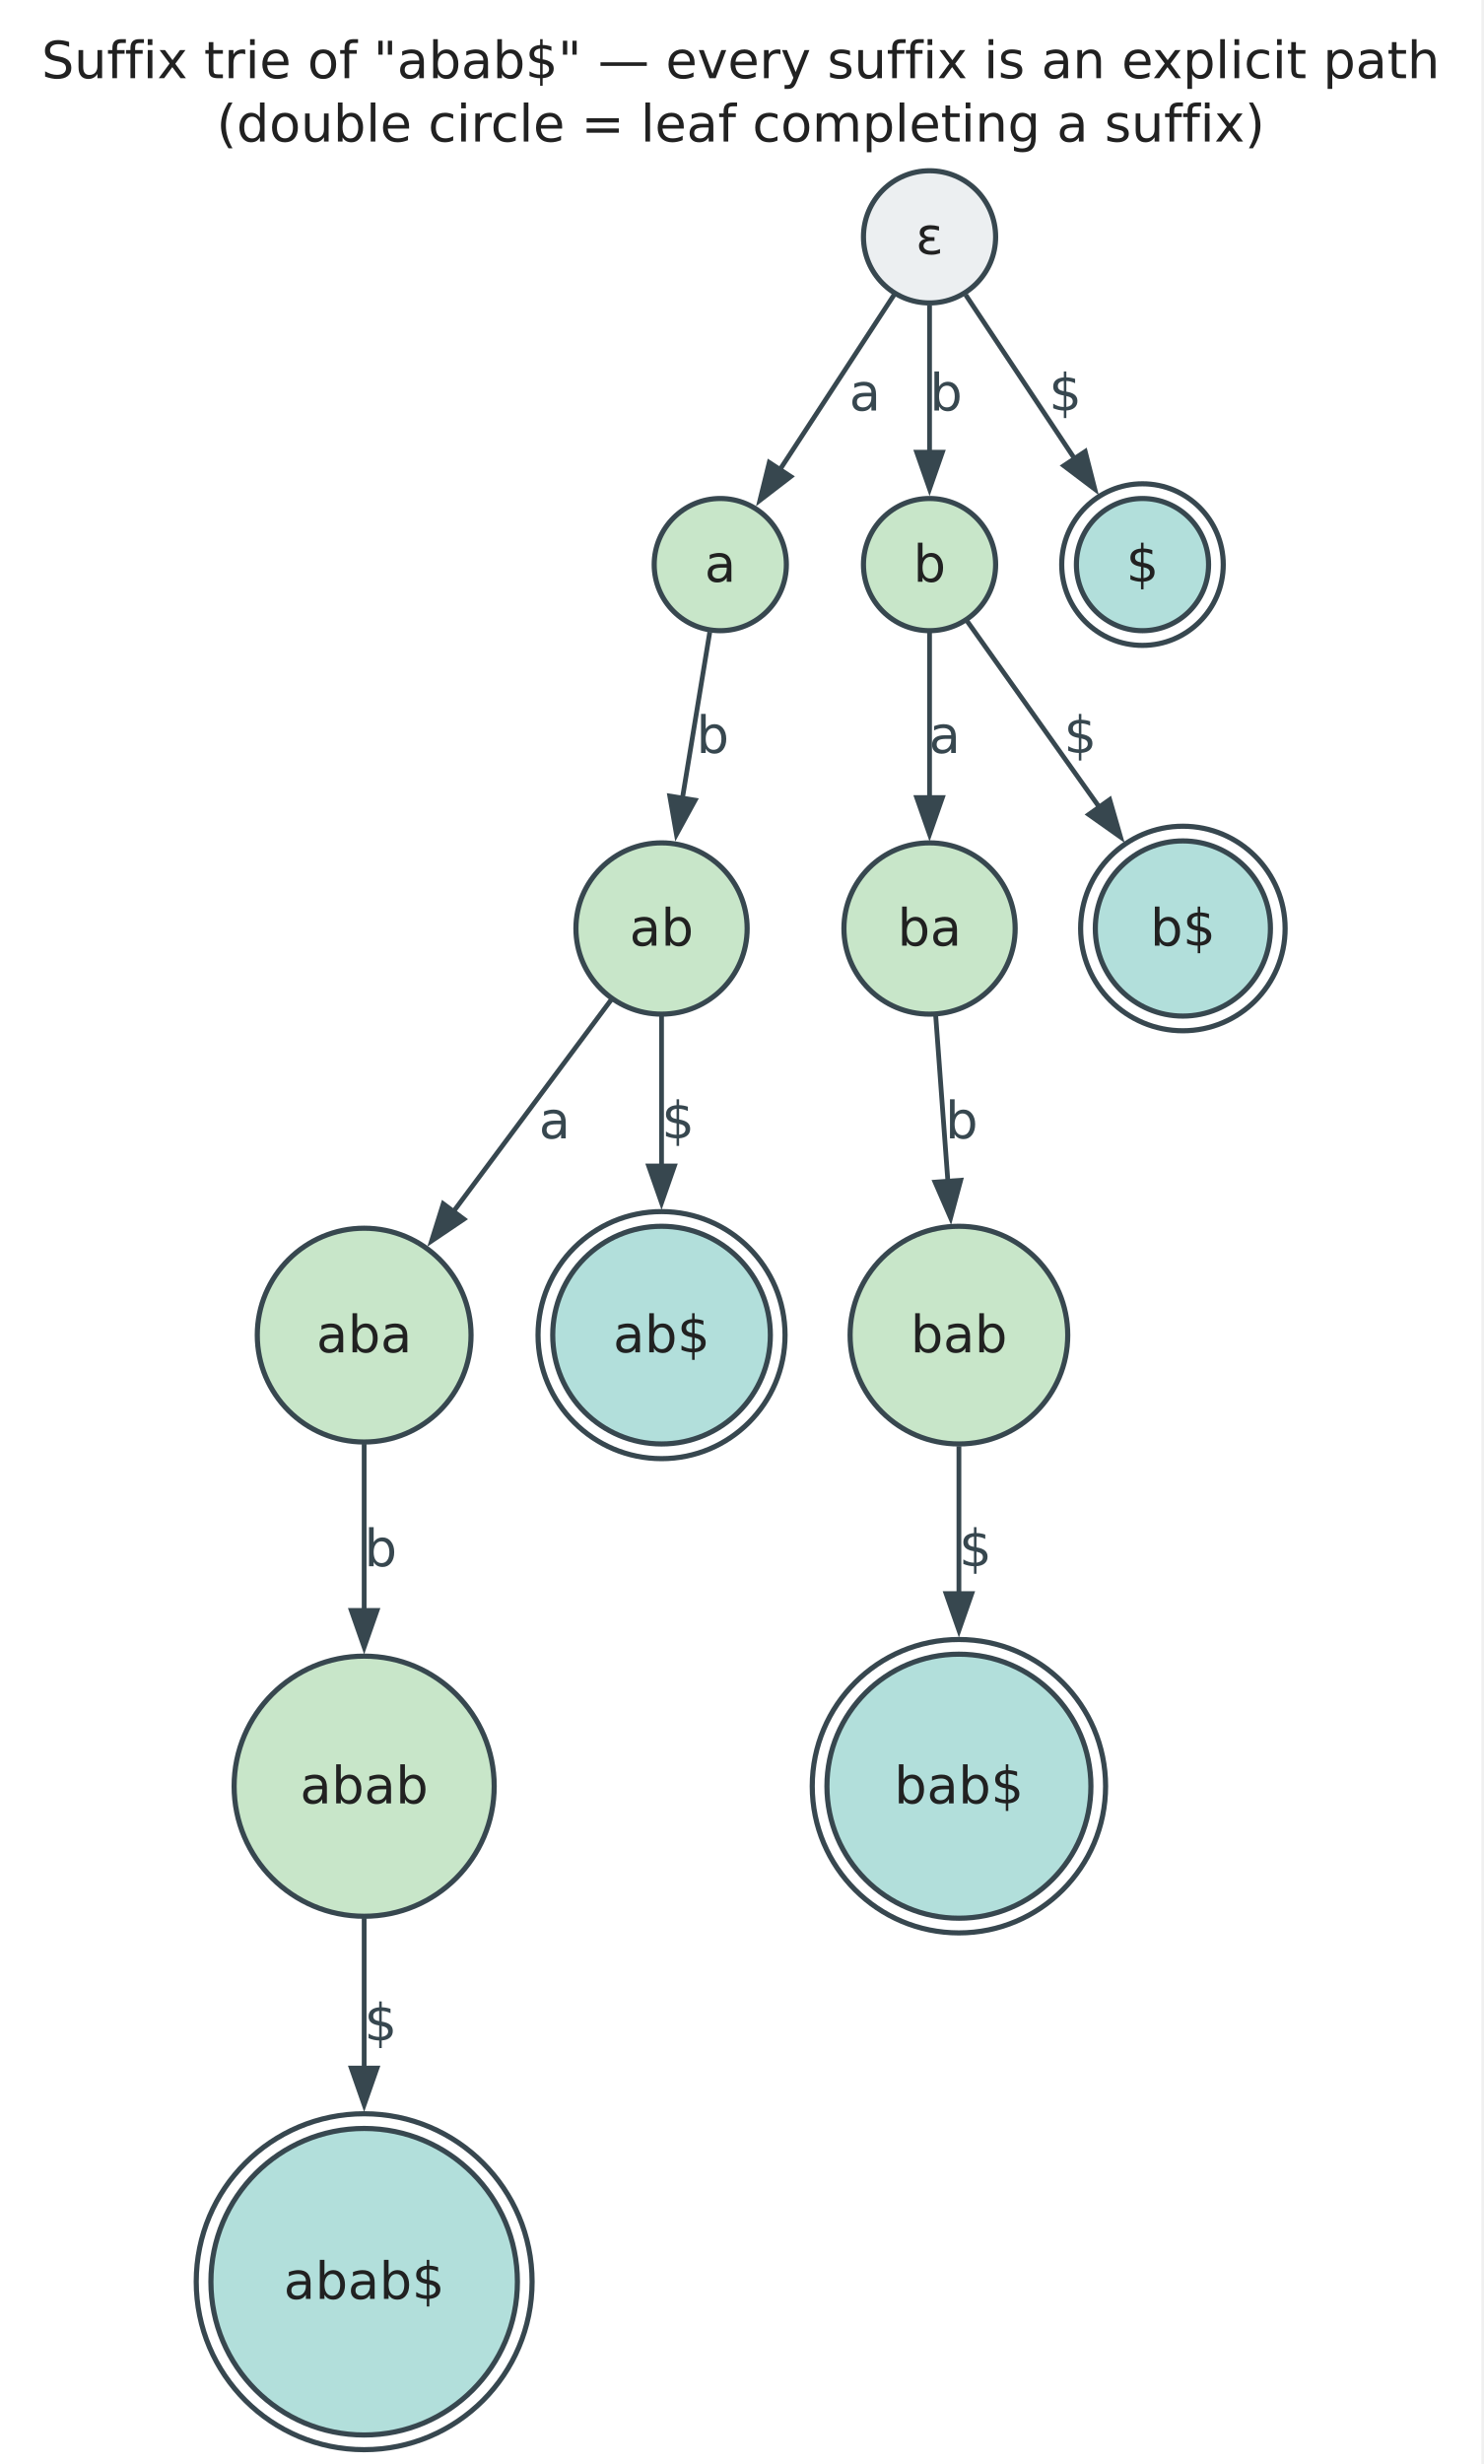
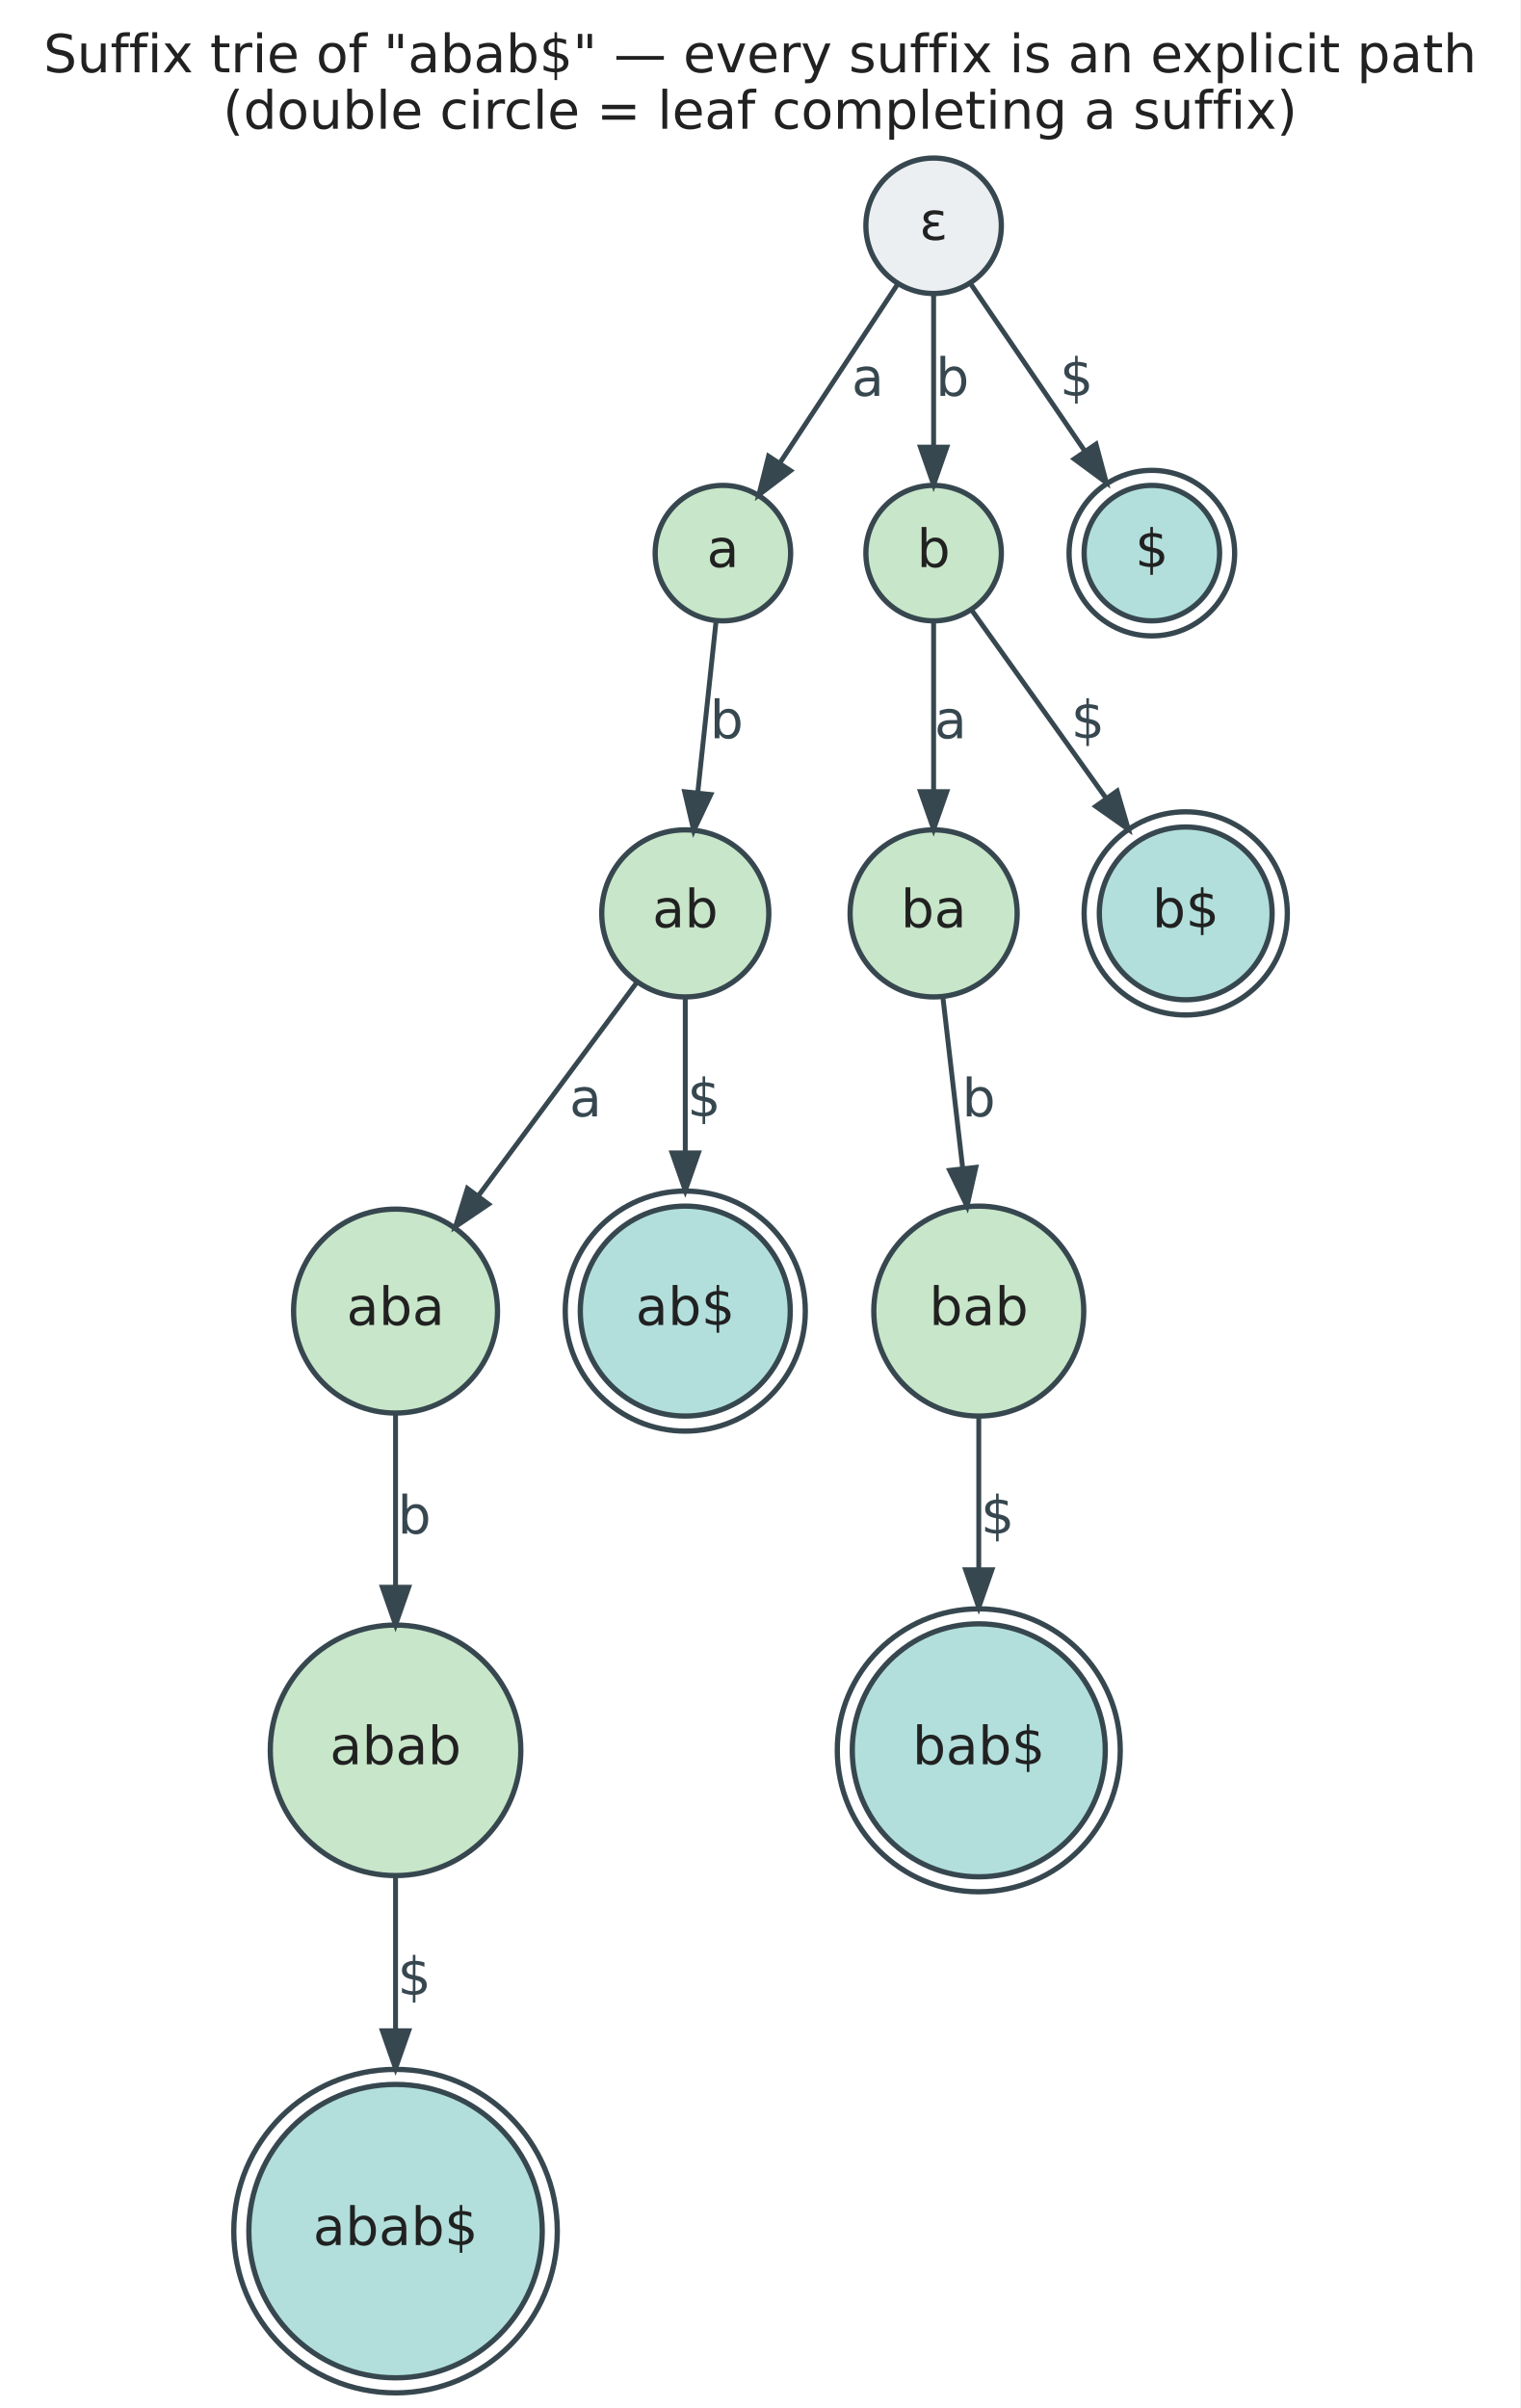
- <svg xmlns="http://www.w3.org/2000/svg" width="404pt" height="671pt" viewBox="0.00 0.00 404.00 671.00">
-   <g id="graph0" class="graph" transform="scale(1 1) rotate(0) translate(4 667.1)">
-     <polygon fill="#ffffff" stroke="none" points="-4,4 -4,-667.1 399.5,-667.1 399.5,4 -4,4" />
-     <text xml:space="preserve" text-anchor="middle" x="197.75" y="-645.8" font-family="DejaVu Sans" font-size="14.00" fill="#212121">Suffix trie of "abab$" — every suffix is an explicit path</text>
-     <text xml:space="preserve" text-anchor="middle" x="197.75" y="-628.55" font-family="DejaVu Sans" font-size="14.00" fill="#212121">(double circle = leaf completing a suffix)</text>
+ <svg xmlns="http://www.w3.org/2000/svg" width="404pt" height="640pt" viewBox="0.00 0.00 404.00 639.98">
+   <g id="graph0" class="graph" transform="scale(1 1) rotate(0) translate(4 635.98)">
+     <polygon fill="#ffffff" stroke="transparent" points="-4,4 -4,-635.98 400,-635.98 400,4 -4,4" />
+     <text text-anchor="middle" x="198" y="-616.78" font-family="DejaVu Sans" font-size="14.00" fill="#212121">Suffix trie of "abab$" — every suffix is an explicit path</text>
+     <text text-anchor="middle" x="198" y="-601.78" font-family="DejaVu Sans" font-size="14.00" fill="#212121">(double circle = leaf completing a suffix)</text>
    <g id="node1" class="node">
-       <ellipse fill="#eceff1" stroke="#37474f" stroke-width="1.4" cx="249.19" cy="-602.6" rx="18" ry="18" />
-       <text xml:space="preserve" text-anchor="middle" x="249.19" y="-597.93" font-family="DejaVu Sans" font-size="14.00" fill="#212121">ε</text>
+       <ellipse fill="#eceff1" stroke="#37474f" stroke-width="1.4" cx="244.12" cy="-575.98" rx="18" ry="18" />
+       <text text-anchor="middle" x="244.12" y="-572.28" font-family="DejaVu Sans" font-size="14.00" fill="#212121">ε</text>
    </g>
    <g id="node2" class="node">
-       <ellipse fill="#c8e6c9" stroke="#37474f" stroke-width="1.4" cx="192.19" cy="-513.35" rx="18" ry="18" />
-       <text xml:space="preserve" text-anchor="middle" x="192.19" y="-508.68" font-family="DejaVu Sans" font-size="14.00" fill="#212121">a</text>
+       <ellipse fill="#c8e6c9" stroke="#37474f" stroke-width="1.4" cx="188.12" cy="-488.98" rx="18" ry="18" />
+       <text text-anchor="middle" x="188.12" y="-485.28" font-family="DejaVu Sans" font-size="14.00" fill="#212121">a</text>
    </g>
    <g id="edge1" class="edge">
-       <path fill="none" stroke="#37474f" stroke-width="1.3" d="M239.52,-586.8C231.01,-573.77 218.43,-554.52 208.38,-539.13" />
-       <polygon fill="#37474f" stroke="#37474f" stroke-width="1.3" points="211.39,-537.33 202.99,-530.87 205.53,-541.16 211.39,-537.33" />
-       <text xml:space="preserve" text-anchor="middle" x="231.6" y="-555.3" font-family="DejaVu Sans" font-size="14.00" fill="#37474f">a</text>
+       <path fill="none" stroke="#37474f" stroke-width="1.3" d="M234.62,-560.56C226.02,-547.49 213.19,-528.02 203.18,-512.83" />
+       <polygon fill="#37474f" stroke="#37474f" stroke-width="1.3" points="206.09,-510.89 197.67,-504.47 200.25,-514.74 206.09,-510.89" />
+       <text text-anchor="middle" x="226.62" y="-530.78" font-family="DejaVu Sans" font-size="14.00" fill="#37474f">a</text>
    </g>
    <g id="node8" class="node">
-       <ellipse fill="#c8e6c9" stroke="#37474f" stroke-width="1.4" cx="249.19" cy="-513.35" rx="18" ry="18" />
-       <text xml:space="preserve" text-anchor="middle" x="249.19" y="-508.68" font-family="DejaVu Sans" font-size="14.00" fill="#212121">b</text>
+       <ellipse fill="#c8e6c9" stroke="#37474f" stroke-width="1.4" cx="244.12" cy="-488.98" rx="18" ry="18" />
+       <text text-anchor="middle" x="244.12" y="-485.28" font-family="DejaVu Sans" font-size="14.00" fill="#212121">b</text>
    </g>
    <g id="edge7" class="edge">
-       <path fill="none" stroke="#37474f" stroke-width="1.3" d="M249.19,-583.95C249.19,-572.48 249.19,-557.24 249.19,-543.95" />
-       <polygon fill="#37474f" stroke="#37474f" stroke-width="1.3" points="252.69,-543.95 249.19,-533.95 245.69,-543.95 252.69,-543.95" />
-       <text xml:space="preserve" text-anchor="middle" x="253.69" y="-555.3" font-family="DejaVu Sans" font-size="14.00" fill="#37474f">b</text>
+       <path fill="none" stroke="#37474f" stroke-width="1.3" d="M244.12,-557.78C244.12,-546.14 244.12,-530.53 244.12,-517.21" />
+       <polygon fill="#37474f" stroke="#37474f" stroke-width="1.3" points="247.62,-517.15 244.12,-507.15 240.62,-517.15 247.62,-517.15" />
+       <text text-anchor="middle" x="249.12" y="-530.78" font-family="DejaVu Sans" font-size="14.00" fill="#37474f">b</text>
    </g>
    <g id="node13" class="node">
-       <ellipse fill="#b2dfdb" stroke="#37474f" stroke-width="1.4" cx="307.19" cy="-513.35" rx="18" ry="18" />
-       <ellipse fill="none" stroke="#37474f" stroke-width="1.4" cx="307.19" cy="-513.35" rx="22" ry="22" />
-       <text xml:space="preserve" text-anchor="middle" x="307.19" y="-508.68" font-family="DejaVu Sans" font-size="14.00" fill="#212121">$</text>
+       <ellipse fill="#b2dfdb" stroke="#37474f" stroke-width="1.4" cx="302.12" cy="-488.98" rx="18" ry="18" />
+       <ellipse fill="none" stroke="#37474f" stroke-width="1.4" cx="302.12" cy="-488.98" rx="22" ry="22" />
+       <text text-anchor="middle" x="302.12" y="-485.28" font-family="DejaVu Sans" font-size="14.00" fill="#212121">$</text>
    </g>
    <g id="edge12" class="edge">
-       <path fill="none" stroke="#37474f" stroke-width="1.3" d="M259.03,-586.8C267.17,-574.56 278.96,-556.83 288.84,-541.97" />
-       <polygon fill="#37474f" stroke="#37474f" stroke-width="1.3" points="291.59,-544.15 294.21,-533.89 285.76,-540.28 291.59,-544.15" />
-       <text xml:space="preserve" text-anchor="middle" x="286.17" y="-555.3" font-family="DejaVu Sans" font-size="14.00" fill="#37474f">$</text>
+       <path fill="none" stroke="#37474f" stroke-width="1.3" d="M253.96,-560.56C262.21,-548.48 274.19,-530.92 284.14,-516.34" />
+       <polygon fill="#37474f" stroke="#37474f" stroke-width="1.3" points="287.28,-517.95 290.02,-507.72 281.49,-514 287.28,-517.95" />
+       <text text-anchor="middle" x="282.12" y="-530.78" font-family="DejaVu Sans" font-size="14.00" fill="#37474f">$</text>
    </g>
    <g id="node3" class="node">
-       <ellipse fill="#c8e6c9" stroke="#37474f" stroke-width="1.4" cx="176.19" cy="-414.25" rx="23.32" ry="23.32" />
-       <text xml:space="preserve" text-anchor="middle" x="176.19" y="-409.58" font-family="DejaVu Sans" font-size="14.00" fill="#212121">ab</text>
+       <ellipse fill="#c8e6c9" stroke="#37474f" stroke-width="1.4" cx="178.12" cy="-393.23" rx="22.2" ry="22.2" />
+       <text text-anchor="middle" x="178.12" y="-389.53" font-family="DejaVu Sans" font-size="14.00" fill="#212121">ab</text>
    </g>
    <g id="edge2" class="edge">
-       <path fill="none" stroke="#37474f" stroke-width="1.3" d="M189.33,-494.99C187.26,-482.43 184.39,-465.02 181.87,-449.68" />
-       <polygon fill="#37474f" stroke="#37474f" stroke-width="1.3" points="185.33,-449.19 180.25,-439.89 178.43,-450.32 185.33,-449.19" />
-       <text xml:space="preserve" text-anchor="middle" x="190.13" y="-462.05" font-family="DejaVu Sans" font-size="14.00" fill="#37474f">b</text>
+       <path fill="none" stroke="#37474f" stroke-width="1.3" d="M186.29,-470.78C184.93,-458.07 183.05,-440.41 181.43,-425.25" />
+       <polygon fill="#37474f" stroke="#37474f" stroke-width="1.3" points="184.91,-424.83 180.37,-415.25 177.95,-425.57 184.91,-424.83" />
+       <text text-anchor="middle" x="189.12" y="-439.78" font-family="DejaVu Sans" font-size="14.00" fill="#37474f">b</text>
    </g>
    <g id="node4" class="node">
-       <ellipse fill="#c8e6c9" stroke="#37474f" stroke-width="1.4" cx="95.19" cy="-303.52" rx="29.11" ry="29.11" />
-       <text xml:space="preserve" text-anchor="middle" x="95.19" y="-298.84" font-family="DejaVu Sans" font-size="14.00" fill="#212121">aba</text>
+       <ellipse fill="#c8e6c9" stroke="#37474f" stroke-width="1.4" cx="101.12" cy="-287.53" rx="27.1" ry="27.1" />
+       <text text-anchor="middle" x="101.12" y="-283.83" font-family="DejaVu Sans" font-size="14.00" fill="#212121">aba</text>
    </g>
    <g id="edge3" class="edge">
-       <path fill="none" stroke="#37474f" stroke-width="1.3" d="M162.45,-394.81C150.69,-379.02 133.48,-355.91 119.41,-337.03" />
-       <polygon fill="#37474f" stroke="#37474f" stroke-width="1.3" points="122.35,-335.11 113.56,-329.18 116.73,-339.29 122.35,-335.11" />
-       <text xml:space="preserve" text-anchor="middle" x="147.07" y="-357.1" font-family="DejaVu Sans" font-size="14.00" fill="#37474f">a</text>
+       <path fill="none" stroke="#37474f" stroke-width="1.3" d="M165.41,-375.11C153.93,-359.64 136.78,-336.55 123.08,-318.11" />
+       <polygon fill="#37474f" stroke="#37474f" stroke-width="1.3" points="125.84,-315.94 117.06,-310 120.22,-320.12 125.84,-315.94" />
+       <text text-anchor="middle" x="151.62" y="-339.28" font-family="DejaVu Sans" font-size="14.00" fill="#37474f">a</text>
    </g>
    <g id="node7" class="node">
-       <ellipse fill="#b2dfdb" stroke="#37474f" stroke-width="1.4" cx="176.19" cy="-303.52" rx="29.64" ry="29.64" />
-       <ellipse fill="none" stroke="#37474f" stroke-width="1.4" cx="176.19" cy="-303.52" rx="33.64" ry="33.64" />
-       <text xml:space="preserve" text-anchor="middle" x="176.19" y="-298.84" font-family="DejaVu Sans" font-size="14.00" fill="#212121">ab$</text>
+       <ellipse fill="#b2dfdb" stroke="#37474f" stroke-width="1.4" cx="178.12" cy="-287.53" rx="27.9" ry="27.9" />
+       <ellipse fill="none" stroke="#37474f" stroke-width="1.4" cx="178.12" cy="-287.53" rx="31.9" ry="31.9" />
+       <text text-anchor="middle" x="178.12" y="-283.83" font-family="DejaVu Sans" font-size="14.00" fill="#212121">ab$</text>
    </g>
    <g id="edge6" class="edge">
-       <path fill="none" stroke="#37474f" stroke-width="1.3" d="M176.19,-390.46C176.19,-378.49 176.19,-363.4 176.19,-349.21" />
-       <polygon fill="#37474f" stroke="#37474f" stroke-width="1.3" points="179.69,-349.57 176.19,-339.57 172.69,-349.57 179.69,-349.57" />
-       <text xml:space="preserve" text-anchor="middle" x="180.69" y="-357.1" font-family="DejaVu Sans" font-size="14.00" fill="#37474f">$</text>
+       <path fill="none" stroke="#37474f" stroke-width="1.3" d="M178.12,-371C178.12,-359.08 178.12,-343.79 178.12,-329.63" />
+       <polygon fill="#37474f" stroke="#37474f" stroke-width="1.3" points="181.62,-329.58 178.12,-319.58 174.62,-329.58 181.62,-329.58" />
+       <text text-anchor="middle" x="183.12" y="-339.28" font-family="DejaVu Sans" font-size="14.00" fill="#37474f">$</text>
    </g>
    <g id="node5" class="node">
-       <ellipse fill="#c8e6c9" stroke="#37474f" stroke-width="1.4" cx="95.19" cy="-180.68" rx="35.42" ry="35.42" />
-       <text xml:space="preserve" text-anchor="middle" x="95.19" y="-176" font-family="DejaVu Sans" font-size="14.00" fill="#212121">abab</text>
+       <ellipse fill="#c8e6c9" stroke="#37474f" stroke-width="1.4" cx="101.12" cy="-170.79" rx="33.29" ry="33.29" />
+       <text text-anchor="middle" x="101.12" y="-167.09" font-family="DejaVu Sans" font-size="14.00" fill="#212121">abab</text>
    </g>
    <g id="edge4" class="edge">
-       <path fill="none" stroke="#37474f" stroke-width="1.3" d="M95.19,-273.88C95.19,-260.33 95.19,-243.8 95.19,-228.5" />
-       <polygon fill="#37474f" stroke="#37474f" stroke-width="1.3" points="98.69,-228.54 95.19,-218.54 91.69,-228.54 98.69,-228.54" />
-       <text xml:space="preserve" text-anchor="middle" x="99.69" y="-240.58" font-family="DejaVu Sans" font-size="14.00" fill="#37474f">b</text>
+       <path fill="none" stroke="#37474f" stroke-width="1.3" d="M101.12,-260.21C101.12,-246.66 101.12,-229.81 101.12,-214.46" />
+       <polygon fill="#37474f" stroke="#37474f" stroke-width="1.3" points="104.62,-214.14 101.12,-204.14 97.62,-214.14 104.62,-214.14" />
+       <text text-anchor="middle" x="106.12" y="-228.39" font-family="DejaVu Sans" font-size="14.00" fill="#37474f">b</text>
    </g>
    <g id="node6" class="node">
-       <ellipse fill="#b2dfdb" stroke="#37474f" stroke-width="1.4" cx="95.19" cy="-45.74" rx="41.74" ry="41.74" />
-       <ellipse fill="none" stroke="#37474f" stroke-width="1.4" cx="95.19" cy="-45.74" rx="45.74" ry="45.74" />
-       <text xml:space="preserve" text-anchor="middle" x="95.19" y="-41.06" font-family="DejaVu Sans" font-size="14.00" fill="#212121">abab$</text>
+       <ellipse fill="#b2dfdb" stroke="#37474f" stroke-width="1.4" cx="101.12" cy="-43" rx="38.99" ry="38.99" />
+       <ellipse fill="none" stroke="#37474f" stroke-width="1.4" cx="101.12" cy="-43" rx="42.99" ry="42.99" />
+       <text text-anchor="middle" x="101.12" y="-39.3" font-family="DejaVu Sans" font-size="14.00" fill="#212121">abab$</text>
    </g>
    <g id="edge5" class="edge">
-       <path fill="none" stroke="#37474f" stroke-width="1.3" d="M95.19,-144.75C95.19,-132.13 95.19,-117.53 95.19,-103.52" />
-       <polygon fill="#37474f" stroke="#37474f" stroke-width="1.3" points="98.69,-103.92 95.19,-93.92 91.69,-103.92 98.69,-103.92" />
-       <text xml:space="preserve" text-anchor="middle" x="99.69" y="-111.43" font-family="DejaVu Sans" font-size="14.00" fill="#37474f">$</text>
+       <path fill="none" stroke="#37474f" stroke-width="1.3" d="M101.12,-137.4C101.12,-124.98 101.12,-110.48 101.12,-96.65" />
+       <polygon fill="#37474f" stroke="#37474f" stroke-width="1.3" points="104.62,-96.25 101.12,-86.25 97.62,-96.25 104.62,-96.25" />
+       <text text-anchor="middle" x="106.12" y="-105.79" font-family="DejaVu Sans" font-size="14.00" fill="#37474f">$</text>
    </g>
    <g id="node9" class="node">
-       <ellipse fill="#c8e6c9" stroke="#37474f" stroke-width="1.4" cx="249.19" cy="-414.25" rx="23.32" ry="23.32" />
-       <text xml:space="preserve" text-anchor="middle" x="249.19" y="-409.58" font-family="DejaVu Sans" font-size="14.00" fill="#212121">ba</text>
+       <ellipse fill="#c8e6c9" stroke="#37474f" stroke-width="1.4" cx="244.12" cy="-393.23" rx="22.2" ry="22.2" />
+       <text text-anchor="middle" x="244.12" y="-389.53" font-family="DejaVu Sans" font-size="14.00" fill="#212121">ba</text>
    </g>
    <g id="edge8" class="edge">
-       <path fill="none" stroke="#37474f" stroke-width="1.3" d="M249.19,-494.99C249.19,-482.43 249.19,-465.02 249.19,-449.68" />
-       <polygon fill="#37474f" stroke="#37474f" stroke-width="1.3" points="252.69,-449.91 249.19,-439.91 245.69,-449.91 252.69,-449.91" />
-       <text xml:space="preserve" text-anchor="middle" x="253.32" y="-462.05" font-family="DejaVu Sans" font-size="14.00" fill="#37474f">a</text>
+       <path fill="none" stroke="#37474f" stroke-width="1.3" d="M244.12,-470.78C244.12,-458.28 244.12,-440.98 244.12,-426" />
+       <polygon fill="#37474f" stroke="#37474f" stroke-width="1.3" points="247.62,-425.59 244.12,-415.59 240.62,-425.59 247.62,-425.59" />
+       <text text-anchor="middle" x="248.62" y="-439.78" font-family="DejaVu Sans" font-size="14.00" fill="#37474f">a</text>
    </g>
    <g id="node12" class="node">
-       <ellipse fill="#b2dfdb" stroke="#37474f" stroke-width="1.4" cx="318.19" cy="-414.25" rx="23.85" ry="23.85" />
-       <ellipse fill="none" stroke="#37474f" stroke-width="1.4" cx="318.19" cy="-414.25" rx="27.85" ry="27.85" />
-       <text xml:space="preserve" text-anchor="middle" x="318.19" y="-409.58" font-family="DejaVu Sans" font-size="14.00" fill="#212121">b$</text>
+       <ellipse fill="#b2dfdb" stroke="#37474f" stroke-width="1.4" cx="311.12" cy="-393.23" rx="22.96" ry="22.96" />
+       <ellipse fill="none" stroke="#37474f" stroke-width="1.4" cx="311.12" cy="-393.23" rx="27" ry="27" />
+       <text text-anchor="middle" x="311.12" y="-389.53" font-family="DejaVu Sans" font-size="14.00" fill="#212121">b$</text>
    </g>
    <g id="edge11" class="edge">
-       <path fill="none" stroke="#37474f" stroke-width="1.3" d="M259.38,-498.03C268.84,-484.71 283.27,-464.4 295.47,-447.23" />
-       <polygon fill="#37474f" stroke="#37474f" stroke-width="1.3" points="298.26,-449.35 301.2,-439.17 292.55,-445.29 298.26,-449.35" />
-       <text xml:space="preserve" text-anchor="middle" x="290.26" y="-462.05" font-family="DejaVu Sans" font-size="14.00" fill="#37474f">$</text>
+       <path fill="none" stroke="#37474f" stroke-width="1.3" d="M254.3,-473.74C263.71,-460.57 278.01,-440.57 289.9,-423.92" />
+       <polygon fill="#37474f" stroke="#37474f" stroke-width="1.3" points="292.9,-425.75 295.87,-415.58 287.21,-421.68 292.9,-425.75" />
+       <text text-anchor="middle" x="285.12" y="-439.78" font-family="DejaVu Sans" font-size="14.00" fill="#37474f">$</text>
    </g>
    <g id="node10" class="node">
-       <ellipse fill="#c8e6c9" stroke="#37474f" stroke-width="1.4" cx="257.19" cy="-303.52" rx="29.64" ry="29.64" />
-       <text xml:space="preserve" text-anchor="middle" x="257.19" y="-298.84" font-family="DejaVu Sans" font-size="14.00" fill="#212121">bab</text>
+       <ellipse fill="#c8e6c9" stroke="#37474f" stroke-width="1.4" cx="256.12" cy="-287.53" rx="27.9" ry="27.9" />
+       <text text-anchor="middle" x="256.12" y="-283.83" font-family="DejaVu Sans" font-size="14.00" fill="#212121">bab</text>
    </g>
    <g id="edge9" class="edge">
-       <path fill="none" stroke="#37474f" stroke-width="1.3" d="M250.87,-390.46C251.83,-377.39 253.07,-360.59 254.19,-345.32" />
-       <polygon fill="#37474f" stroke="#37474f" stroke-width="1.3" points="257.67,-345.69 254.92,-335.46 250.69,-345.18 257.67,-345.69" />
-       <text xml:space="preserve" text-anchor="middle" x="257.93" y="-357.1" font-family="DejaVu Sans" font-size="14.00" fill="#37474f">b</text>
+       <path fill="none" stroke="#37474f" stroke-width="1.3" d="M246.55,-371.25C248.07,-358.17 250.06,-340.97 251.83,-325.64" />
+       <polygon fill="#37474f" stroke="#37474f" stroke-width="1.3" points="255.34,-325.74 253.01,-315.41 248.39,-324.94 255.34,-325.74" />
+       <text text-anchor="middle" x="256.12" y="-339.28" font-family="DejaVu Sans" font-size="14.00" fill="#37474f">b</text>
    </g>
    <g id="node11" class="node">
-       <ellipse fill="#b2dfdb" stroke="#37474f" stroke-width="1.4" cx="257.19" cy="-180.68" rx="35.95" ry="35.95" />
-       <ellipse fill="none" stroke="#37474f" stroke-width="1.4" cx="257.19" cy="-180.68" rx="39.95" ry="39.95" />
-       <text xml:space="preserve" text-anchor="middle" x="257.19" y="-176" font-family="DejaVu Sans" font-size="14.00" fill="#212121">bab$</text>
+       <ellipse fill="#b2dfdb" stroke="#37474f" stroke-width="1.4" cx="256.12" cy="-170.79" rx="33.62" ry="33.62" />
+       <ellipse fill="none" stroke="#37474f" stroke-width="1.4" cx="256.12" cy="-170.79" rx="37.6" ry="37.6" />
+       <text text-anchor="middle" x="256.12" y="-167.09" font-family="DejaVu Sans" font-size="14.00" fill="#212121">bab$</text>
    </g>
    <g id="edge10" class="edge">
-       <path fill="none" stroke="#37474f" stroke-width="1.3" d="M257.19,-273.26C257.19,-261.16 257.19,-246.76 257.19,-233.01" />
-       <polygon fill="#37474f" stroke="#37474f" stroke-width="1.3" points="260.69,-233.13 257.19,-223.13 253.69,-233.13 260.69,-233.13" />
-       <text xml:space="preserve" text-anchor="middle" x="261.69" y="-240.58" font-family="DejaVu Sans" font-size="14.00" fill="#37474f">$</text>
+       <path fill="none" stroke="#37474f" stroke-width="1.3" d="M256.12,-259.34C256.12,-247.3 256.12,-232.78 256.12,-219.06" />
+       <polygon fill="#37474f" stroke="#37474f" stroke-width="1.3" points="259.62,-218.77 256.12,-208.77 252.62,-218.77 259.62,-218.77" />
+       <text text-anchor="middle" x="261.12" y="-228.39" font-family="DejaVu Sans" font-size="14.00" fill="#37474f">$</text>
    </g>
  </g>
</svg>
